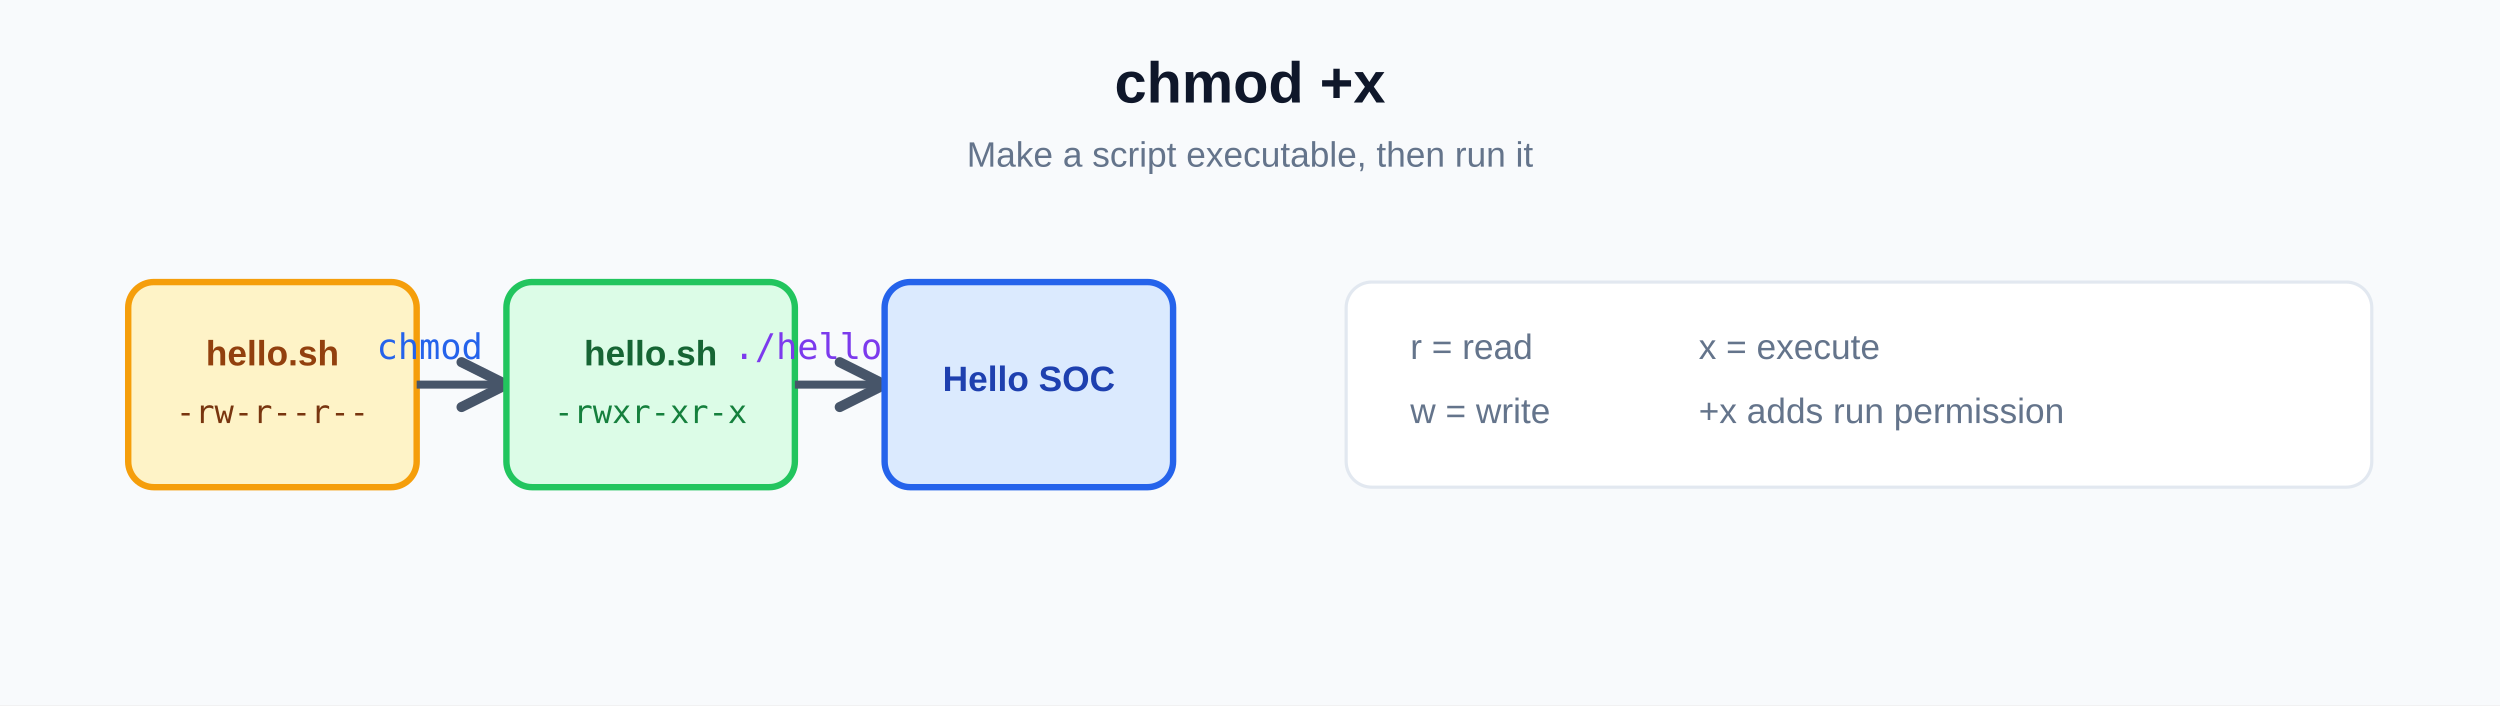
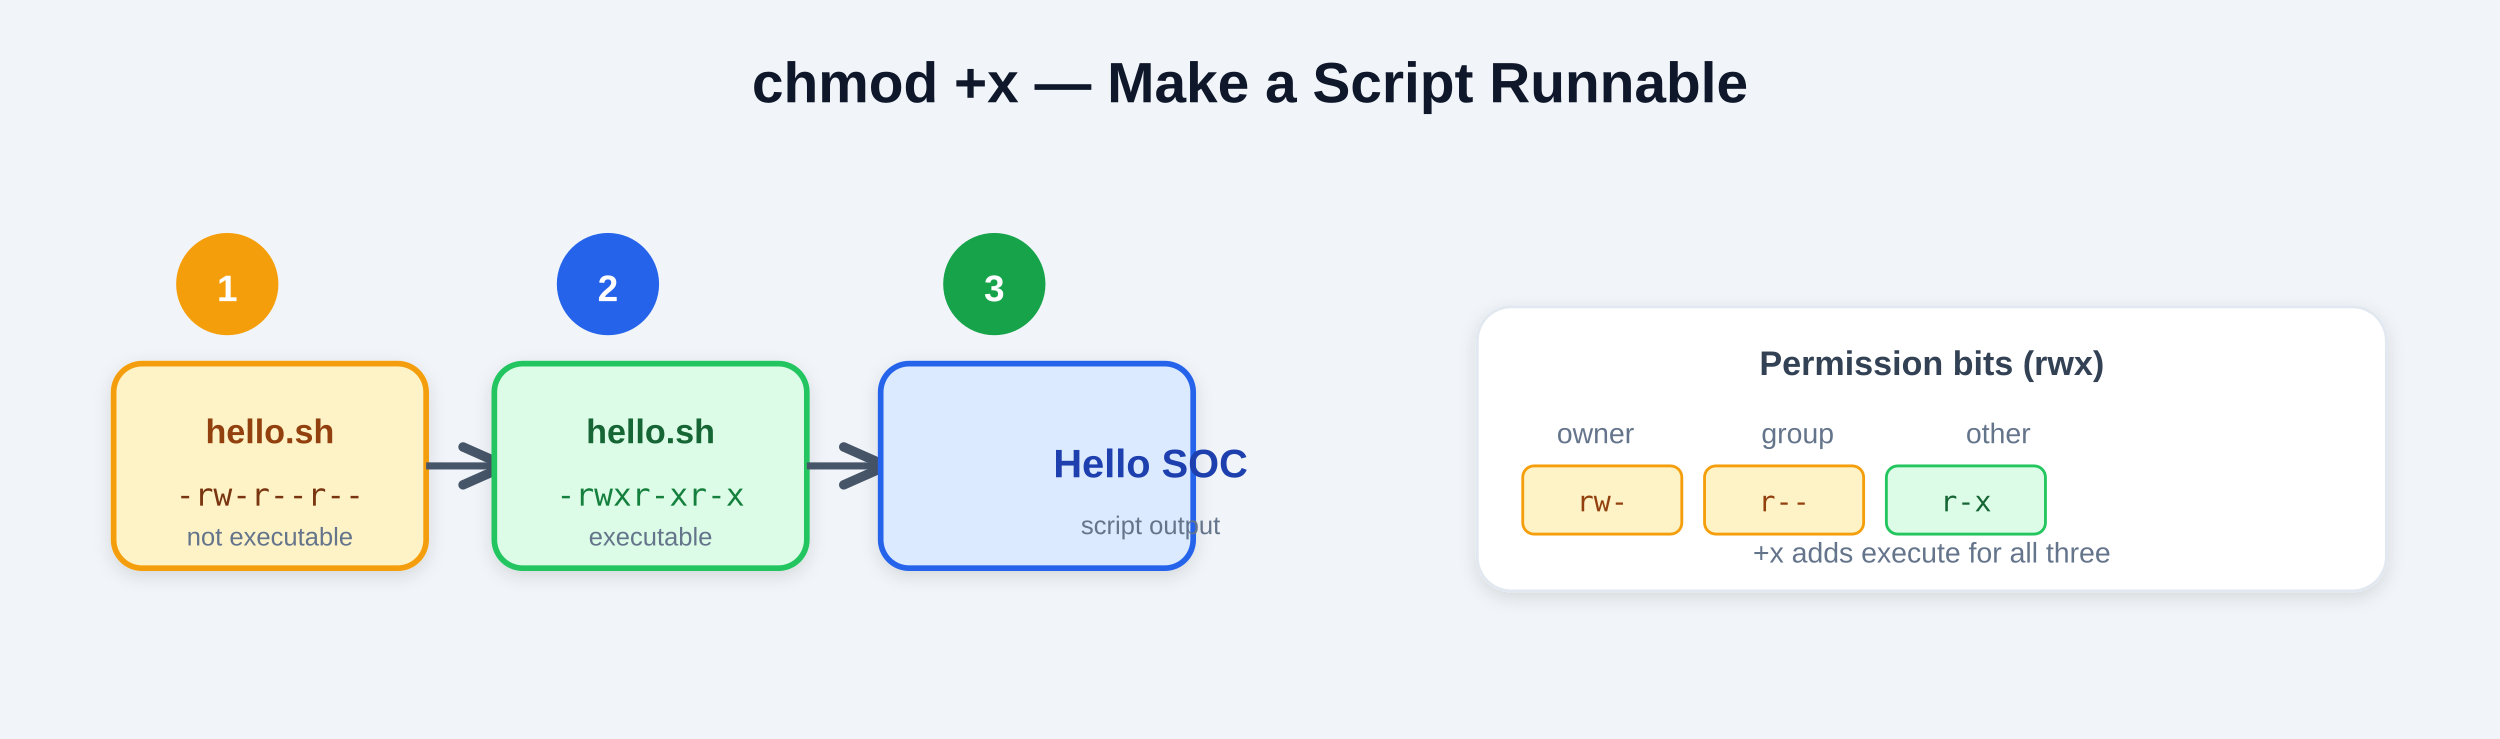
- <svg xmlns="http://www.w3.org/2000/svg" viewBox="0 0 780 220" role="img" aria-label="chmod permission flow">
+ <svg xmlns="http://www.w3.org/2000/svg" viewBox="0 0 880 260" role="img" aria-label="chmod flow">
  <defs>
-     <marker id="a" viewBox="0 0 10 10" refX="9" refY="5" markerWidth="7" markerHeight="7" orient="auto">
-       <path d="M1 1 L9 5 L1 9" fill="none" stroke="#475569" stroke-width="1.8" stroke-linecap="round" stroke-linejoin="round" />
+     <filter id="sh" x="-20%" y="-20%" width="140%" height="140%">
+       <feDropShadow dx="0" dy="2" stdDeviation="3" flood-opacity="0.12" />
+     </filter>
+     <marker id="f" viewBox="0 0 12 12" refX="10" refY="6" markerWidth="8" markerHeight="8" orient="auto">
+       <path d="M1 2 L10 6 L1 10" fill="none" stroke="#475569" stroke-width="2" stroke-linecap="round" stroke-linejoin="round" />
    </marker>
  </defs>
-   <rect width="780" height="220" fill="#F8FAFC" />
-   <text x="390" y="32" text-anchor="middle" font-family="Arial, Helvetica, Sans-serif" font-size="18" font-weight="700" fill="#0F172A">chmod +x</text>
-   <text x="390" y="52" text-anchor="middle" font-family="Arial, Helvetica, Sans-serif" font-size="11" fill="#64748B">Make a script executable, then run it</text>
-   <rect x="40" y="88" width="90" height="64" rx="8" fill="#FEF3C7" stroke="#F59E0B" stroke-width="2" />
-   <text x="85" y="114" text-anchor="middle" font-family="Arial, Helvetica, Sans-serif" font-size="11" font-weight="600" fill="#92400E">hello.sh</text>
-   <text x="85" y="132" text-anchor="middle" font-family="monospace" font-size="10" fill="#78350F">-rw-r--r--</text>
-   <line x1="130" y1="120" x2="158" y2="120" stroke="#475569" stroke-width="2.5" marker-end="url(#a)" />
-   <text x="144" y="112" text-anchor="middle" font-family="monospace" font-size="11" fill="#2563EB">chmod +x</text>
-   <rect x="158" y="88" width="90" height="64" rx="8" fill="#DCFCE7" stroke="#22C55E" stroke-width="2" />
-   <text x="203" y="114" text-anchor="middle" font-family="Arial, Helvetica, Sans-serif" font-size="11" font-weight="600" fill="#166534">hello.sh</text>
-   <text x="203" y="132" text-anchor="middle" font-family="monospace" font-size="10" fill="#15803D">-rwxr-xr-x</text>
-   <line x1="248" y1="120" x2="276" y2="120" stroke="#475569" stroke-width="2.5" marker-end="url(#a)" />
-   <text x="262" y="112" text-anchor="middle" font-family="monospace" font-size="11" fill="#7C3AED">./hello.sh</text>
-   <rect x="276" y="88" width="90" height="64" rx="8" fill="#DBEAFE" stroke="#2563EB" stroke-width="2" />
-   <text x="321" y="122" text-anchor="middle" font-family="Arial, Helvetica, Sans-serif" font-size="11" font-weight="600" fill="#1E40AF">Hello SOC</text>
-   <rect x="420" y="88" width="320" height="64" rx="8" fill="#FFF" stroke="#E2E8F0" />
-   <text x="440" y="112" font-family="Arial, Helvetica, Sans-serif" font-size="11" fill="#64748B">r = read</text>
-   <text x="440" y="132" font-family="Arial, Helvetica, Sans-serif" font-size="11" fill="#64748B">w = write</text>
-   <text x="530" y="112" font-family="Arial, Helvetica, Sans-serif" font-size="11" fill="#64748B">x = execute</text>
-   <text x="530" y="132" font-family="Arial, Helvetica, Sans-serif" font-size="11" fill="#64748B">+x adds run permission</text>
+   <rect width="880" height="260" fill="#F1F5F9" />
+   <text x="440" y="36" text-anchor="middle" font-family="Arial, Helvetica, Sans-serif" font-size="20" font-weight="700" fill="#0F172A">chmod +x — Make a Script Runnable</text>
+   <circle cx="80" cy="100" r="18" fill="#F59E0B" />
+   <text x="80" y="106" text-anchor="middle" font-family="Arial, Helvetica, Sans-serif" font-size="13" font-weight="700" fill="#FFF">1</text>
+   <rect x="40" y="128" width="110" height="72" rx="10" fill="#FEF3C7" stroke="#F59E0B" stroke-width="2" filter="url(#sh)" />
+   <text x="95" y="156" text-anchor="middle" font-family="Arial, Helvetica, Sans-serif" font-size="12" font-weight="700" fill="#92400E">hello.sh</text>
+   <text x="95" y="178" text-anchor="middle" font-family="monospace" font-size="11" fill="#78350F">-rw-r--r--</text>
+   <text x="95" y="192" text-anchor="middle" font-family="Arial, Helvetica, Sans-serif" font-size="9" fill="#64748B">not executable</text>
+   <path d="M150 164 L178 164" fill="none" stroke="#475569" stroke-width="2.5" marker-end="url(#f)" />
+   <rect x="178" y="148" width="72" height="22" rx="11" fill="#2563EB" />
+   <text x="214" y="163" text-anchor="middle" font-family="monospace" font-size="10" font-weight="600" fill="#FFF">chmod +x</text>
+   <circle cx="214" cy="100" r="18" fill="#2563EB" />
+   <text x="214" y="106" text-anchor="middle" font-family="Arial, Helvetica, Sans-serif" font-size="13" font-weight="700" fill="#FFF">2</text>
+   <rect x="174" y="128" width="110" height="72" rx="10" fill="#DCFCE7" stroke="#22C55E" stroke-width="2" filter="url(#sh)" />
+   <text x="229" y="156" text-anchor="middle" font-family="Arial, Helvetica, Sans-serif" font-size="12" font-weight="700" fill="#166534">hello.sh</text>
+   <text x="229" y="178" text-anchor="middle" font-family="monospace" font-size="11" fill="#15803D">-rwxr-xr-x</text>
+   <text x="229" y="192" text-anchor="middle" font-family="Arial, Helvetica, Sans-serif" font-size="9" fill="#64748B">executable</text>
+   <path d="M284 164 L312 164" fill="none" stroke="#475569" stroke-width="2.5" marker-end="url(#f)" />
+   <rect x="312" y="148" width="76" height="22" rx="11" fill="#7C3AED" />
+   <text x="350" y="163" text-anchor="middle" font-family="monospace" font-size="10" font-weight="600" fill="#FFF">./hello.sh</text>
+   <circle cx="350" cy="100" r="18" fill="#16A34A" />
+   <text x="350" y="106" text-anchor="middle" font-family="Arial, Helvetica, Sans-serif" font-size="13" font-weight="700" fill="#FFF">3</text>
+   <rect x="310" y="128" width="110" height="72" rx="10" fill="#DBEAFE" stroke="#2563EB" stroke-width="2" filter="url(#sh)" />
+   <text x="405" y="168" text-anchor="middle" font-family="Arial, Helvetica, Sans-serif" font-size="14" font-weight="700" fill="#1E40AF">Hello SOC</text>
+   <text x="405" y="188" text-anchor="middle" font-family="Arial, Helvetica, Sans-serif" font-size="9" fill="#64748B">script output</text>
+   <rect x="520" y="108" width="320" height="100" rx="12" fill="#FFF" stroke="#E2E8F0" filter="url(#sh)" />
+   <text x="680" y="132" text-anchor="middle" font-family="Arial, Helvetica, Sans-serif" font-size="12" font-weight="700" fill="#334155">Permission bits (rwx)</text>
+   <text x="548" y="156" font-family="Arial, Helvetica, Sans-serif" font-size="10" fill="#64748B">owner</text>
+   <text x="620" y="156" font-family="Arial, Helvetica, Sans-serif" font-size="10" fill="#64748B">group</text>
+   <text x="692" y="156" font-family="Arial, Helvetica, Sans-serif" font-size="10" fill="#64748B">other</text>
+   <rect x="536" y="164" width="56" height="24" rx="4" fill="#FEF3C7" stroke="#F59E0B" />
+   <text x="564" y="180" text-anchor="middle" font-family="monospace" font-size="10" fill="#92400E">rw-</text>
+   <rect x="600" y="164" width="56" height="24" rx="4" fill="#FEF3C7" stroke="#F59E0B" />
+   <text x="628" y="180" text-anchor="middle" font-family="monospace" font-size="10" fill="#92400E">r--</text>
+   <rect x="664" y="164" width="56" height="24" rx="4" fill="#DCFCE7" stroke="#22C55E" />
+   <text x="692" y="180" text-anchor="middle" font-family="monospace" font-size="10" fill="#166534">r-x</text>
+   <text x="680" y="198" text-anchor="middle" font-family="Arial, Helvetica, Sans-serif" font-size="10" fill="#64748B">+x adds execute for all three</text>
</svg>
